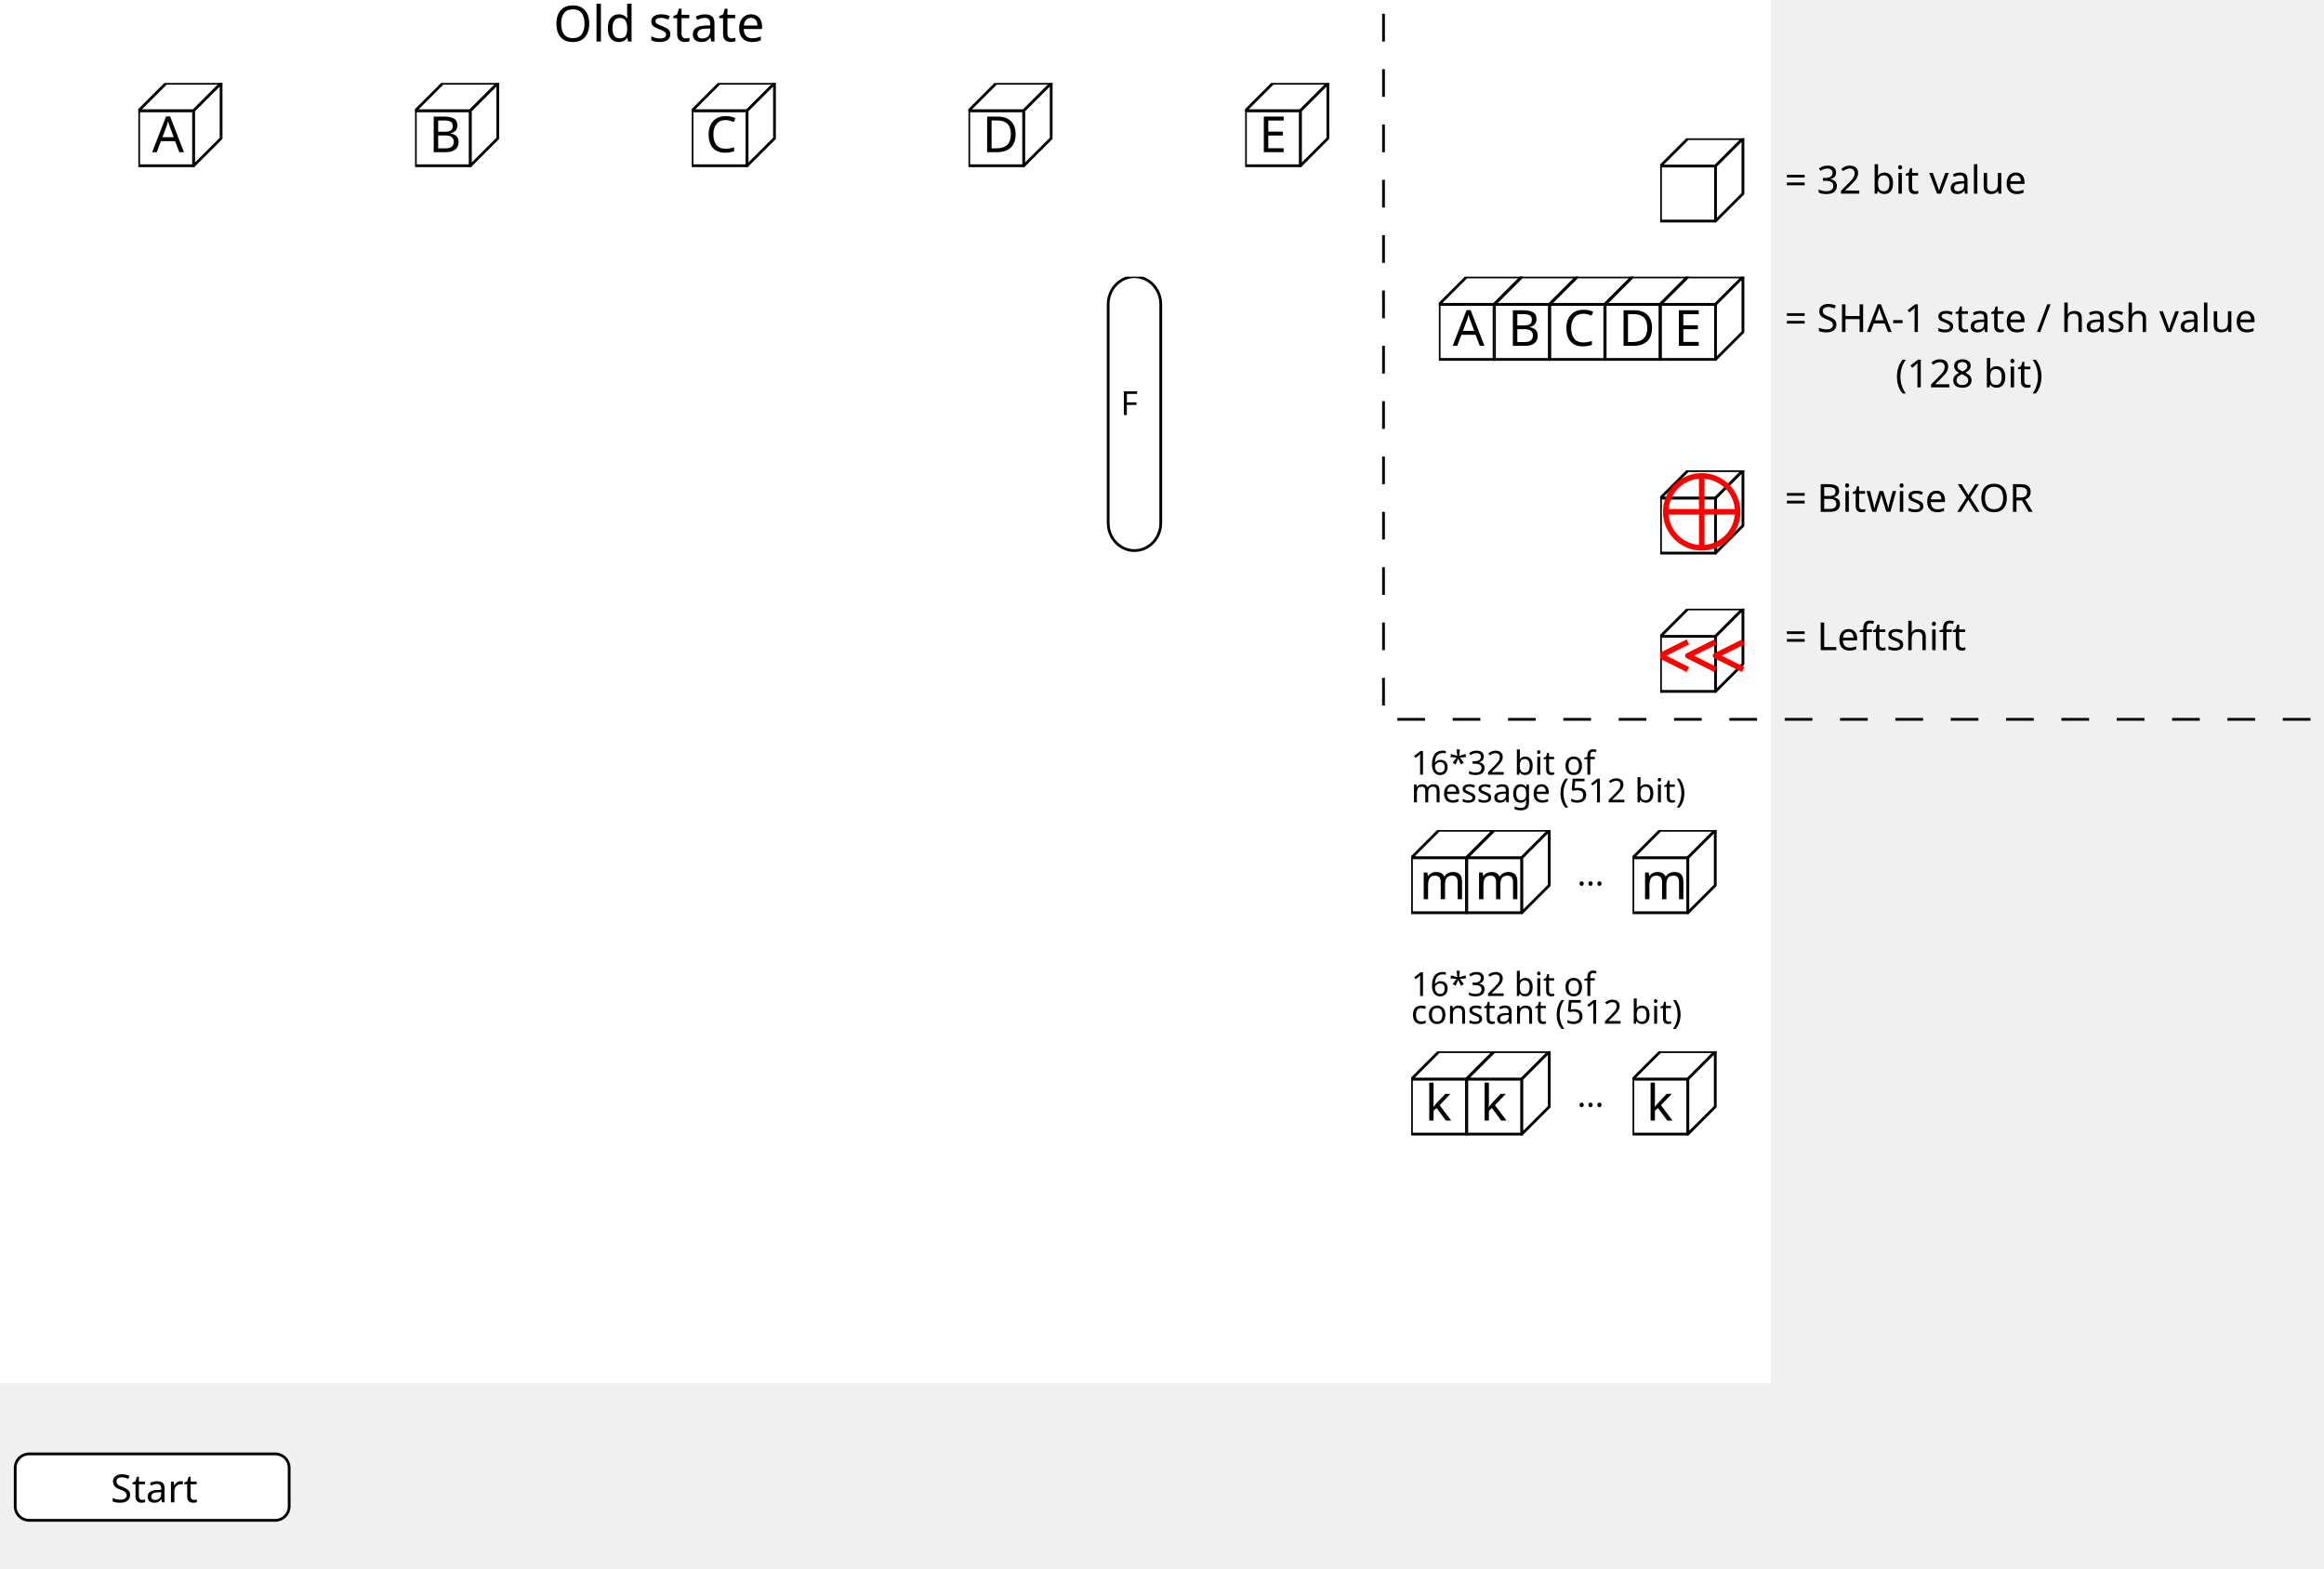
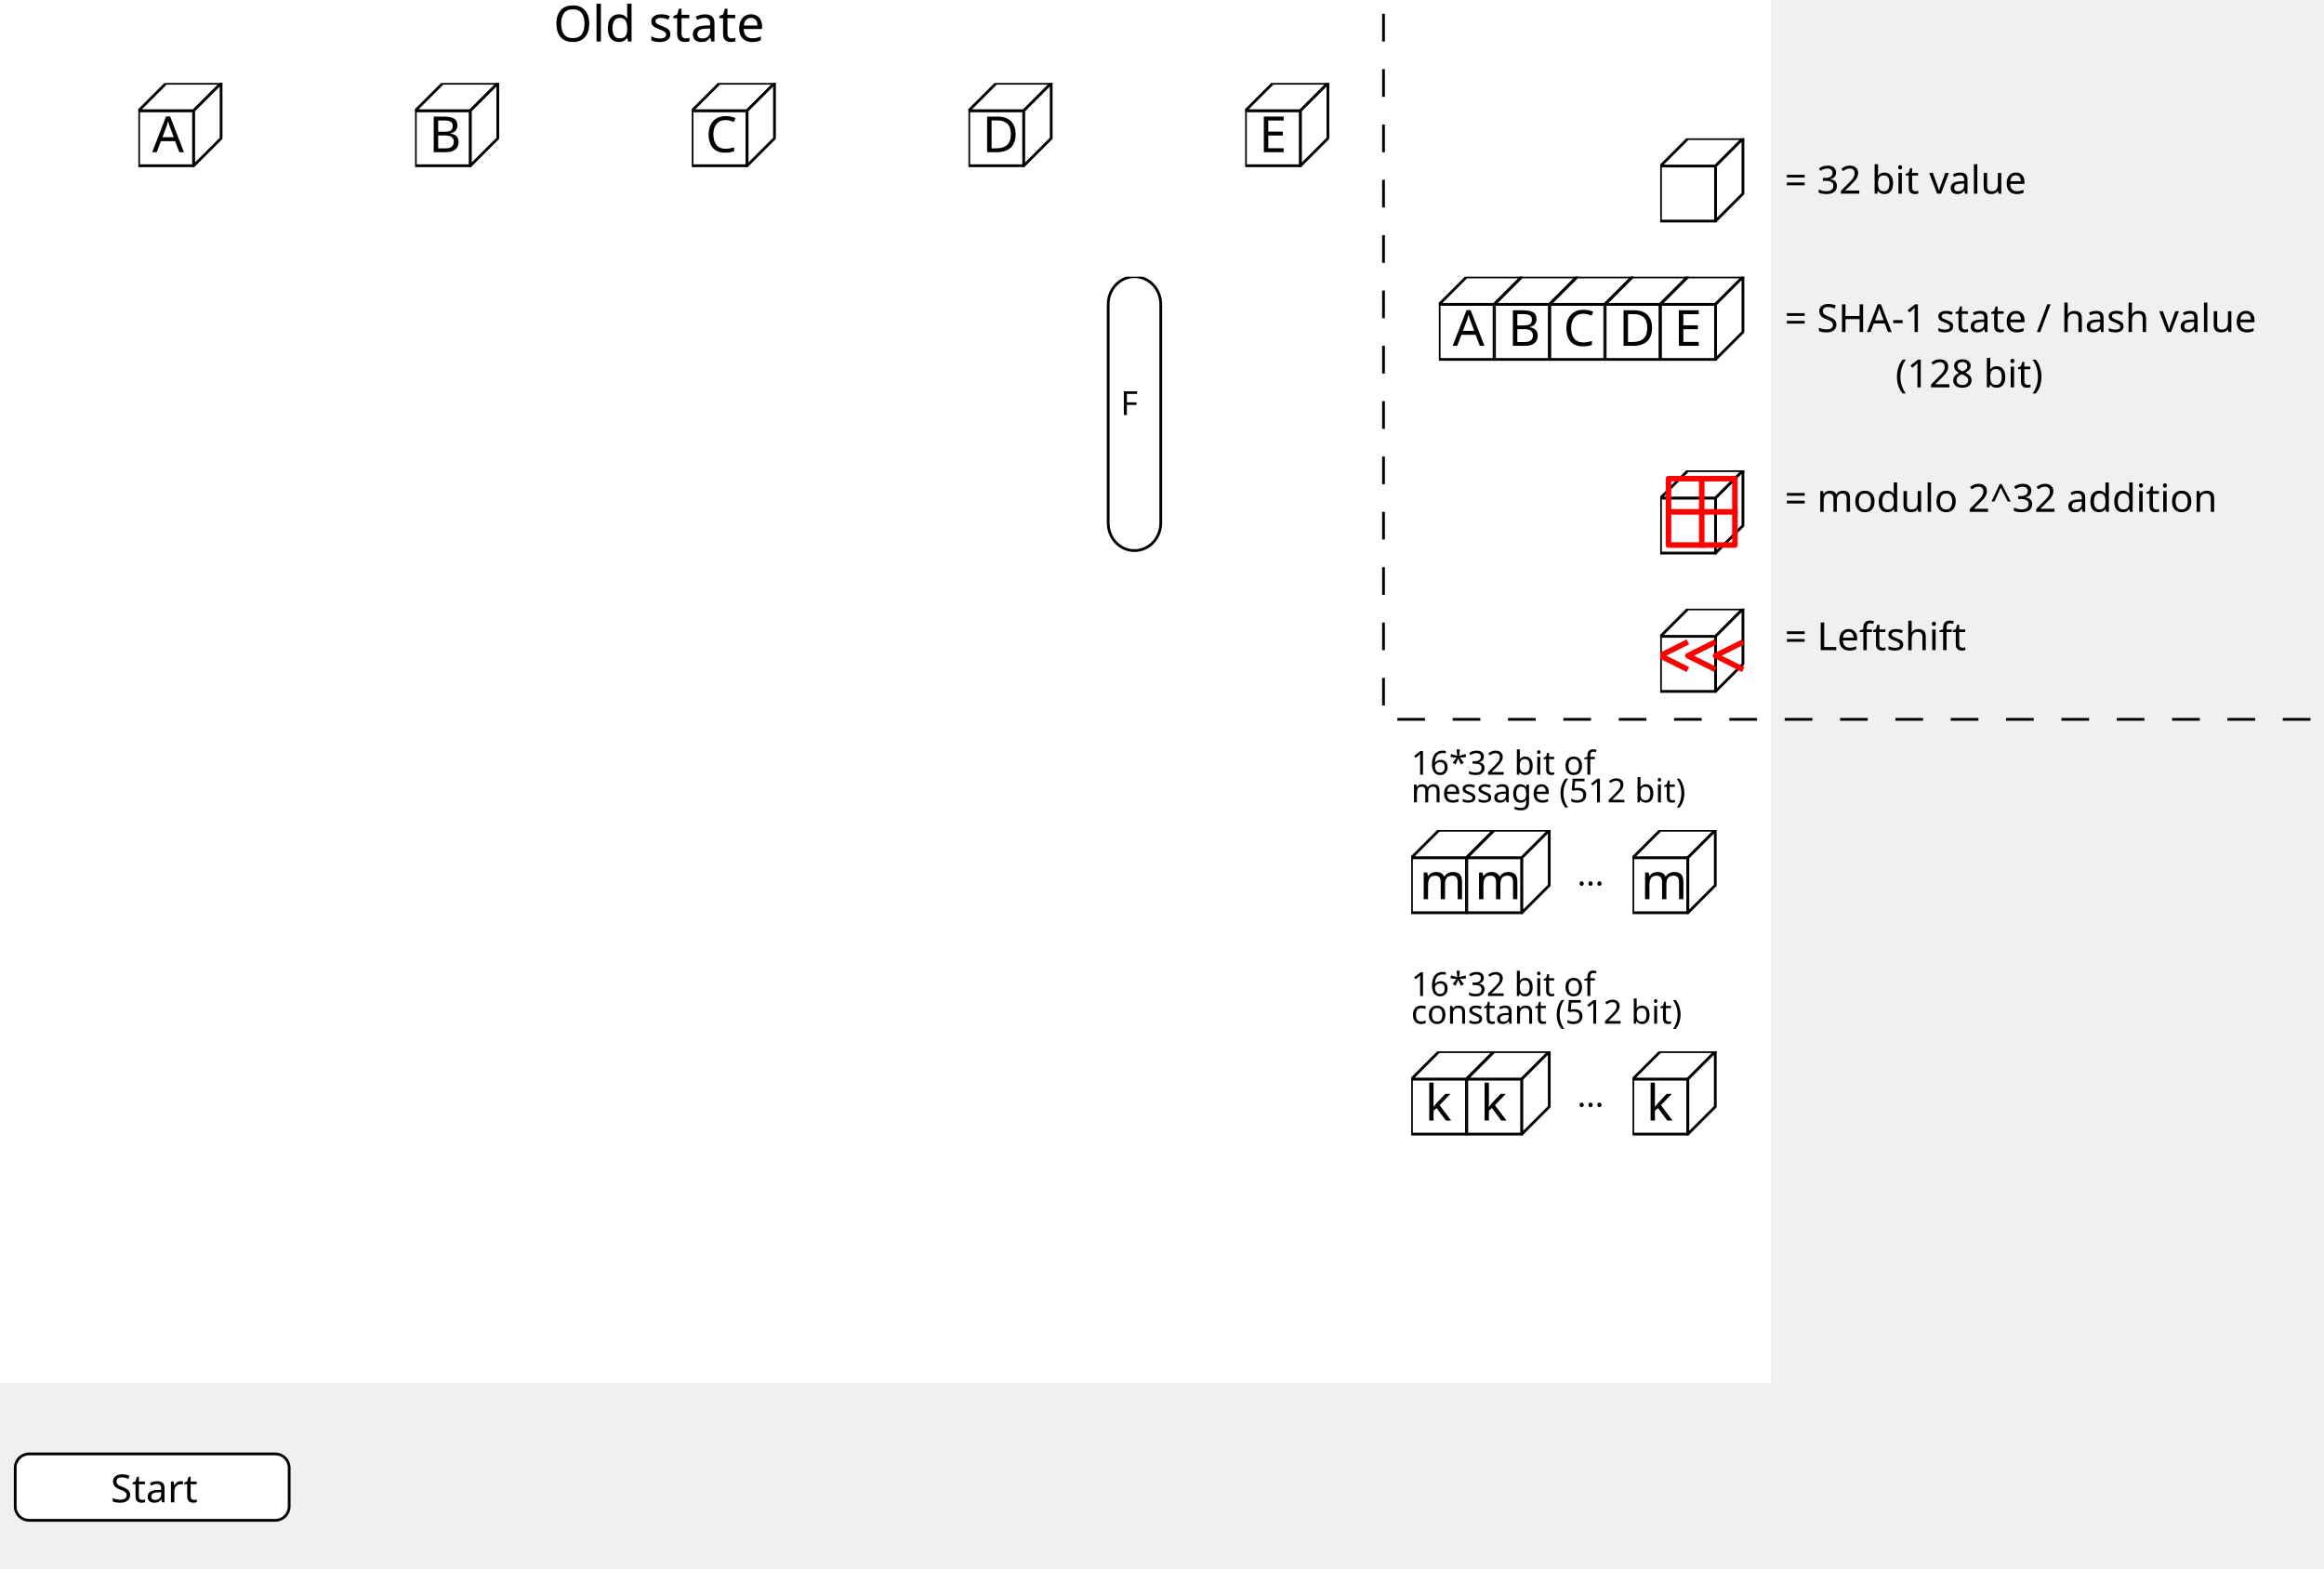
<svg xmlns="http://www.w3.org/2000/svg" xmlns:xlink="http://www.w3.org/1999/xlink" width="200mm" height="135mm" id="svg2">
  <defs id="defs4">
    <svg width="30" height="30" id="bit">
      <rect y="10" x="0.1" width="19.9" height="19.9" fill="white" stroke="black" />
      <polygon fill="white" stroke="black" points="0.1 10, 10 0.1, 29.9 0.1, 20 10" />
      <polygon fill="white" stroke="black" points="29.9 0.1, 29.9 20, 20 29.9, 20 10" />
    </svg>
    <svg width="30" height="30" id="a">
      <use xlink:href="#bit" x="0" y="0" />
      <text fill="black" x="5" y="25" style="font-size:18px;">
        A
       </text>
    </svg>
    <svg width="30" height="30" id="b">
      <use xlink:href="#bit" x="0" y="0" />
      <text fill="black" x="5" y="25" style="font-size:18px;">
        B
       </text>
    </svg>
    <svg width="30" height="30" id="c">
      <use xlink:href="#bit" x="0" y="0" />
      <text fill="black" x="5" y="25" style="font-size:18px;">
        C
       </text>
    </svg>
    <svg width="30" height="30" id="d">
      <use xlink:href="#bit" x="0" y="0" />
      <text fill="black" x="5" y="25" style="font-size:18px;">
        D
       </text>
    </svg>
    <svg width="30" height="30" id="e">
      <use xlink:href="#bit" x="0" y="0" />
      <text fill="black" x="5" y="25" style="font-size:18px;">
        E
       </text>
    </svg>
    <svg width="30" height="30" id="m">
      <use xlink:href="#bit" x="0" y="0" />
      <text fill="black" x="3" y="25" style="font-size:18px;">
       m
       </text>
    </svg>
    <svg width="30" height="30" id="k">
      <use xlink:href="#bit" x="0" y="0" />
      <text fill="black" x="5" y="25" style="font-size:18px;">
       k
       </text>
    </svg>
    <svg id="f" width="20" height="100">
      <rect x="0.5" width="19" height="99" rx="10" ry="10" fill="white" stroke="black" />
      <text fill="black" x="8" y="50">
        F
        </text>
    </svg>
    <path id="arrow0" d="m 0 0 l 50 0 -4 -4 m 4 4 l -4 4" stroke="black" />
    <path id="arrow1" d="m 0 0 l 20 0 -4 -4 m 4 4 l -4 4" stroke="black" />
    <svg id="xor" width="30" height="30">
      <use xlink:href="#bit" x="0" y="0" />
      <circle cx="15" cy="15" r="13" stroke="red" stroke-width="2" />
      <path d="M 15 2 l 0 26 M 2 15 l 26 0" stroke="red" stroke-width="2" />
    </svg>
    <svg id="shift" width="30" height="30">
      <use xlink:href="#bit" x="0" y="0" />
      <path d="M 10 12 l -10 5 10 5 m 10 -10 l -10 5 10 5 m 10 -10 l -10 5 10 5" stroke="red" stroke-width="2" />
+     </svg>
+     <svg id="add" width="30" height="30">
+       <use xlink:href="#bit" x="0" y="0" />
+       <rect x="3" y="3" width="24" height="24" stroke="red" stroke-width="2" />
+       <path d="M 15 2 l 0 26 M 2 15 l 26 0" stroke="red" stroke-width="2" />
    </svg>
  </defs>
  <g style="fill:none;fill-rule:evenodd;stroke:none;stroke-width:1px;stroke-linecap:butt;stroke-linejoin:round;stroke-opacity:1;font-family:'sans';" id="g2383 " transform="scale(0.9)">
    <rect x="0" y="0" width="640" height="500" fill="white" />
    <svg id="f" width="20" height="100" x="400" y="100">
      <rect x="0.5" width="19" height="99" rx="10" ry="10" fill="white" stroke="black">
        <animateColor attributeName="fill" id="f_ani" begin="b02.end" dur="1" from="#ffffff" to="#ff0000" />
        <animateColor attributeName="fill" id="f_ani2" begin="f_ani.end" dur="1" from="#ff0000" to="#ffffff" fill="freeze" />
      </rect>
      <text fill="black" x="5" y="50">
        F
        </text>
    </svg>
    <use xlink:href="#a" x="50" y="30">
      <animate attributeName="x" from="50" to="50" begin="start.click" dur="0" fill="freeze" />
      <animate attributeName="y" id="a01" from="30" to="135" begin="start.click" dur="2" fill="freeze" />
      <animate attributeName="y" id="a03" from="135" to="220" begin="f01.end+1" dur="2" fill="freeze" />
      <animate attributeName="y" id="a06" from="220" to="300" begin="b03.end+1" dur="2" fill="freeze" />
      <animate attributeName="y" id="a07" from="300" to="380" begin="m01.end+1" dur="2" fill="freeze" />
      <animate attributeName="y" id="a08y" from="380" to="460" begin="k01.end+1" dur="3" fill="freeze" />
      <animate attributeName="x" id="a08x" from="50" to="150" begin="k01.end+1" dur="3" fill="freeze" />
      <animate attributeName="y" id="a09" from="460" to="30" begin="a08y.end+2" dur="5" fill="freeze" />
    </use>
    <use xlink:href="#b" x="150" y="30">
      <animate attributeName="x" from="150" to="150" begin="start.click" dur="0" fill="freeze" />
      <animate attributeName="y" id="b01" from="30" to="170" begin="start.click" dur="2" fill="freeze" />
      <animate attributeName="y" id="b03" from="170" to="220" begin="a05.end+1" dur="2" fill="freeze" />
      <animate attributeName="y" id="b06" from="220" to="300" begin="b03.end+1" dur="2" fill="freeze" />
      <animate attributeName="y" id="b07" from="300" to="380" begin="m01.end+1" dur="2" fill="freeze" />
      <animate attributeName="y" id="b08y" from="380" to="460" begin="k01.end+1" dur="3" fill="freeze" />
      <animate attributeName="x" id="b08x" from="150" to="250" begin="k01.end+1" dur="3" fill="freeze" />
      <animate attributeName="y" id="b09" from="460" to="30" begin="a08y.end+2" dur="5" fill="freeze" />
    </use>
    <use xlink:href="#b" x="-150" y="170">
      <animate attributeName="x" id="b02" from="150" to="400" begin="b01.end" dur="5" />
    </use>
    <use xlink:href="#c" x="250" y="30">
      <animate attributeName="x" from="250" to="250" begin="start.click" dur="0" fill="freeze" />
      <animate attributeName="y" id="c01" from="30" to="135" begin="start.click" dur="2" fill="freeze" />
      <animate attributeName="y" id="c03" from="135" to="220" begin="a05.end+1" dur="2" fill="freeze" />
      <animate attributeName="y" id="c06" from="220" to="300" begin="b03.end+1" dur="2" fill="freeze" />
      <animate attributeName="y" id="c07" from="300" to="380" begin="m01.end+1" dur="2" fill="freeze" />
      <animate attributeName="y" id="c08y" from="380" to="460" begin="k01.end+1" dur="3" fill="freeze" />
      <animate attributeName="x" id="c08x" from="250" to="350" begin="k01.end+1" dur="3" fill="freeze" />
      <animate attributeName="y" id="c09" from="460" to="30" begin="a08y.end+2" dur="5" fill="freeze" />
    </use>
    <use xlink:href="#c" x="-250" y="135">
      <animate attributeName="x" id="c02" from="250" to="400" begin="b01.end+2" dur="3" />
    </use>
    <use xlink:href="#d" x="350" y="30">
      <animate attributeName="x" from="350" to="350" begin="start.click" dur="0" fill="freeze" />
      <animate attributeName="y" id="d01" from="30" to="100" begin="start.click" dur="2" fill="freeze" />
      <animate attributeName="y" id="d03" from="100" to="220" begin="a05.end+1" dur="2" fill="freeze" />
      <animate attributeName="y" id="d06" from="220" to="300" begin="b03.end+1" dur="2" fill="freeze" />
      <animate attributeName="y" id="d07" from="300" to="380" begin="m01.end+1" dur="2" fill="freeze" />
      <animate attributeName="y" id="d08y" from="380" to="460" begin="k01.end+1" dur="3" fill="freeze" />
      <animate attributeName="x" id="d08x" from="350" to="450" begin="k01.end+1" dur="3" fill="freeze" />
      <animate attributeName="y" id="d09" from="460" to="30" begin="a08y.end+2" dur="5" fill="freeze" />
    </use>
    <use xlink:href="#d" x="-350" y="100">
      <animate attributeName="x" id="d02" from="350" to="400" begin="b01.end+4" dur="1" />
    </use>
    <use xlink:href="#e" x="450" y="30">
      <animate attributeName="x" from="450" to="450" begin="start.click" dur="0" fill="freeze" />
      <animate attributeName="y" id="e01" from="30" to="135" begin="start.click" dur="2" fill="freeze" />
      <animate attributeName="y" id="e03" from="135" to="220" begin="f01.end+1" dur="2" fill="freeze" />
      <animate attributeName="y" id="e06" from="220" to="300" begin="b03.end+1" dur="2" fill="freeze" />
      <animate attributeName="y" id="e07" from="300" to="380" begin="m01.end+1" dur="2" fill="freeze" />
      <animate attributeName="y" id="e08y" from="380" to="460" begin="k01.end+1" dur="3" fill="freeze" />
      <animate attributeName="x" id="e08x" from="450" to="50" begin="k01.end+1" dur="3" fill="freeze" />
      <animate attributeName="y" id="e09" from="460" to="30" begin="a08y.end+2" dur="5" fill="freeze" />
    </use>
    <use xlink:href="#a" x="50" y="220" opacity="0">
      <set attributeName="opacity" to="1" begin="a03.end" />
      <animate attributeName="x" id="a04" from="50" to="200" begin="a03.end" dur="2" fill="freeze" />
      <animate attributeName="x" id="a05" from="200" to="450" begin="a04.end+1" dur="3" fill="freeze" />
      <set attributeName="opacity" to="0" begin="a05.end" />
    </use>
    <use xlink:href="#bit" x="-400" y="135">
      <animate attributeName="x" id="f01" from="400" to="450" begin="f_ani2.end" dur="1" />
    </use>
-     <use xlink:href="#xor" x="-450" y="135">
+     <use xlink:href="#add" x="-450" y="135">
      <set attributeName="y" to="135" begin="start.click" />
      <set attributeName="x" to="450" dur="1" begin="f01.end" />
      <set attributeName="y" to="220" begin="a05.end" />
      <set attributeName="x" to="450" dur="1" begin="a05.end" />
      <set attributeName="y" to="300" begin="m01.end" />
      <set attributeName="x" to="450" dur="1" begin="m01.end" />
      <set attributeName="y" to="380" begin="k01.end" />
      <set attributeName="x" to="450" dur="1" begin="k01.end" />
    </use>
    <use xlink:href="#shift" x="200" y="220" opacity="0">
      <set attributeName="x" to="200" begin="start.click" />
      <set attributeName="opacity" to="1" dur="1" begin="a04.end" />
      <set attributeName="x" to="150" begin="b03.end" />
      <set attributeName="opacity" to="1" dur="1" begin="b03.end" />
    </use>
    <text fill="black" x="510" y="280" style="font-size:12px;">
16*32 bit of
</text>
    <text fill="black" x="510" y="290" style="font-size:12px;">
message (512 bit)
</text>
    <use xlink:href="#m" x="510" y="300">
      <animate attributeName="x" from="510" to="510" begin="start.click" dur="0" fill="freeze" />
      <set attributeName="opacity" to="1" begin="start.click" />
      <animate attributeName="x" id="m01" from="510" to="450" begin="e06.end" dur="1" />
      <set attributeName="opacity" to="0" begin="m01.end" />
    </use>
    <use xlink:href="#m" x="530" y="300">
      <animate attributeName="x" from="530" to="530" begin="start.click" dur="0" fill="freeze" />
      <animate attributeName="x" id="m02" from="530" to="510" begin="a09.end-1" dur="1" fill="freeze" />
    </use>
    <text fill="black" x="570" y="320">
...
</text>
    <use xlink:href="#m" x="590" y="300">
</use>
    <text fill="black" x="510" y="360" style="font-size:12px;">
16*32 bit of
</text>
    <text fill="black" x="510" y="370" style="font-size:12px;">
constant (512 bit)
</text>
    <use xlink:href="#k" x="510" y="380">
      <animate attributeName="x" from="510" to="510" begin="start.click" dur="0" fill="freeze" />
      <set attributeName="opacity" to="1" begin="start.click" />
      <animate attributeName="x" id="k01" from="510" to="450" begin="e07.end" dur="1" />
      <set attributeName="opacity" to="0" begin="k01.end" />
    </use>
    <use xlink:href="#k" x="530" y="380">
      <animate attributeName="x" from="530" to="530" begin="start.click" dur="0" fill="freeze" />
      <animate attributeName="x" id="k02" from="530" to="510" begin="a09.end-1" dur="1" fill="freeze" />
    </use>
    <text fill="black" x="570" y="400">
...
</text>
    <use xlink:href="#k" x="590" y="380">
</use>
    <text fill="black" x="200" y="15" style="font-size:18px;">
Old state
</text>
    <text fill="black" x="120" y="520" opacity="0" style="font-size:18px;">
      <set attributeName="opacity" to="0" begin="start.click" />
      <set attributeName="opacity" to="1" begin="a08x.end" />
New state for next round
</text>
    <text fill="black" x="140" y="190" opacity="0" style="font-size:38px;">
      <set attributeName="opacity" to="0" begin="start.click" />
      <set attributeName="opacity" to="1" begin="a09.end" />
New round
</text>
    <use xlink:href="#bit" x="600" y="50" />
    <text fill="black" x="645" y="70" style="font-size:14px;">
= 32 bit value
</text>
    <use xlink:href="#a" x="520" y="100" />
    <use xlink:href="#b" x="540" y="100" />
    <use xlink:href="#c" x="560" y="100" />
    <use xlink:href="#d" x="580" y="100" />
    <use xlink:href="#e" x="600" y="100" />
    <text fill="black" x="645" y="120" style="font-size:14px;">
= SHA-1 state / hash value
</text>
    <text fill="black" x="685" y="140" style="font-size:14px;">
(128 bit)
</text>
    <path d="M 500 5 l 0 255 350 0" stroke="black" stroke-dasharray="10,10" />
-     <use xlink:href="#xor" x="600" y="170" />
+     <use xlink:href="#add" x="600" y="170" />
    <text fill="black" x="645" y="185" style="font-size:14px;">
- = Bitwise XOR
+ = modulo 2^32 addition
</text>
    <use xlink:href="#shift" x="600" y="220" />
    <text fill="black" x="645" y="235" style="font-size:14px;">
= Leftshift
</text>
    <svg height="25" width="100" x="5" y="525" id="start">
      <set attributeName="opacity" to="0" begin="start.click" />
      <set attributeName="opacity" to="1" begin="a09.end" />
      <rect height="24" width="99" x="0.5" y="0.5" rx="5" ry="5" stroke="black" fill="white" />
      <text fill="black" x="35" y="18" style="font-size:14px;">
Start
</text>
    </svg>
  </g>
</svg>
